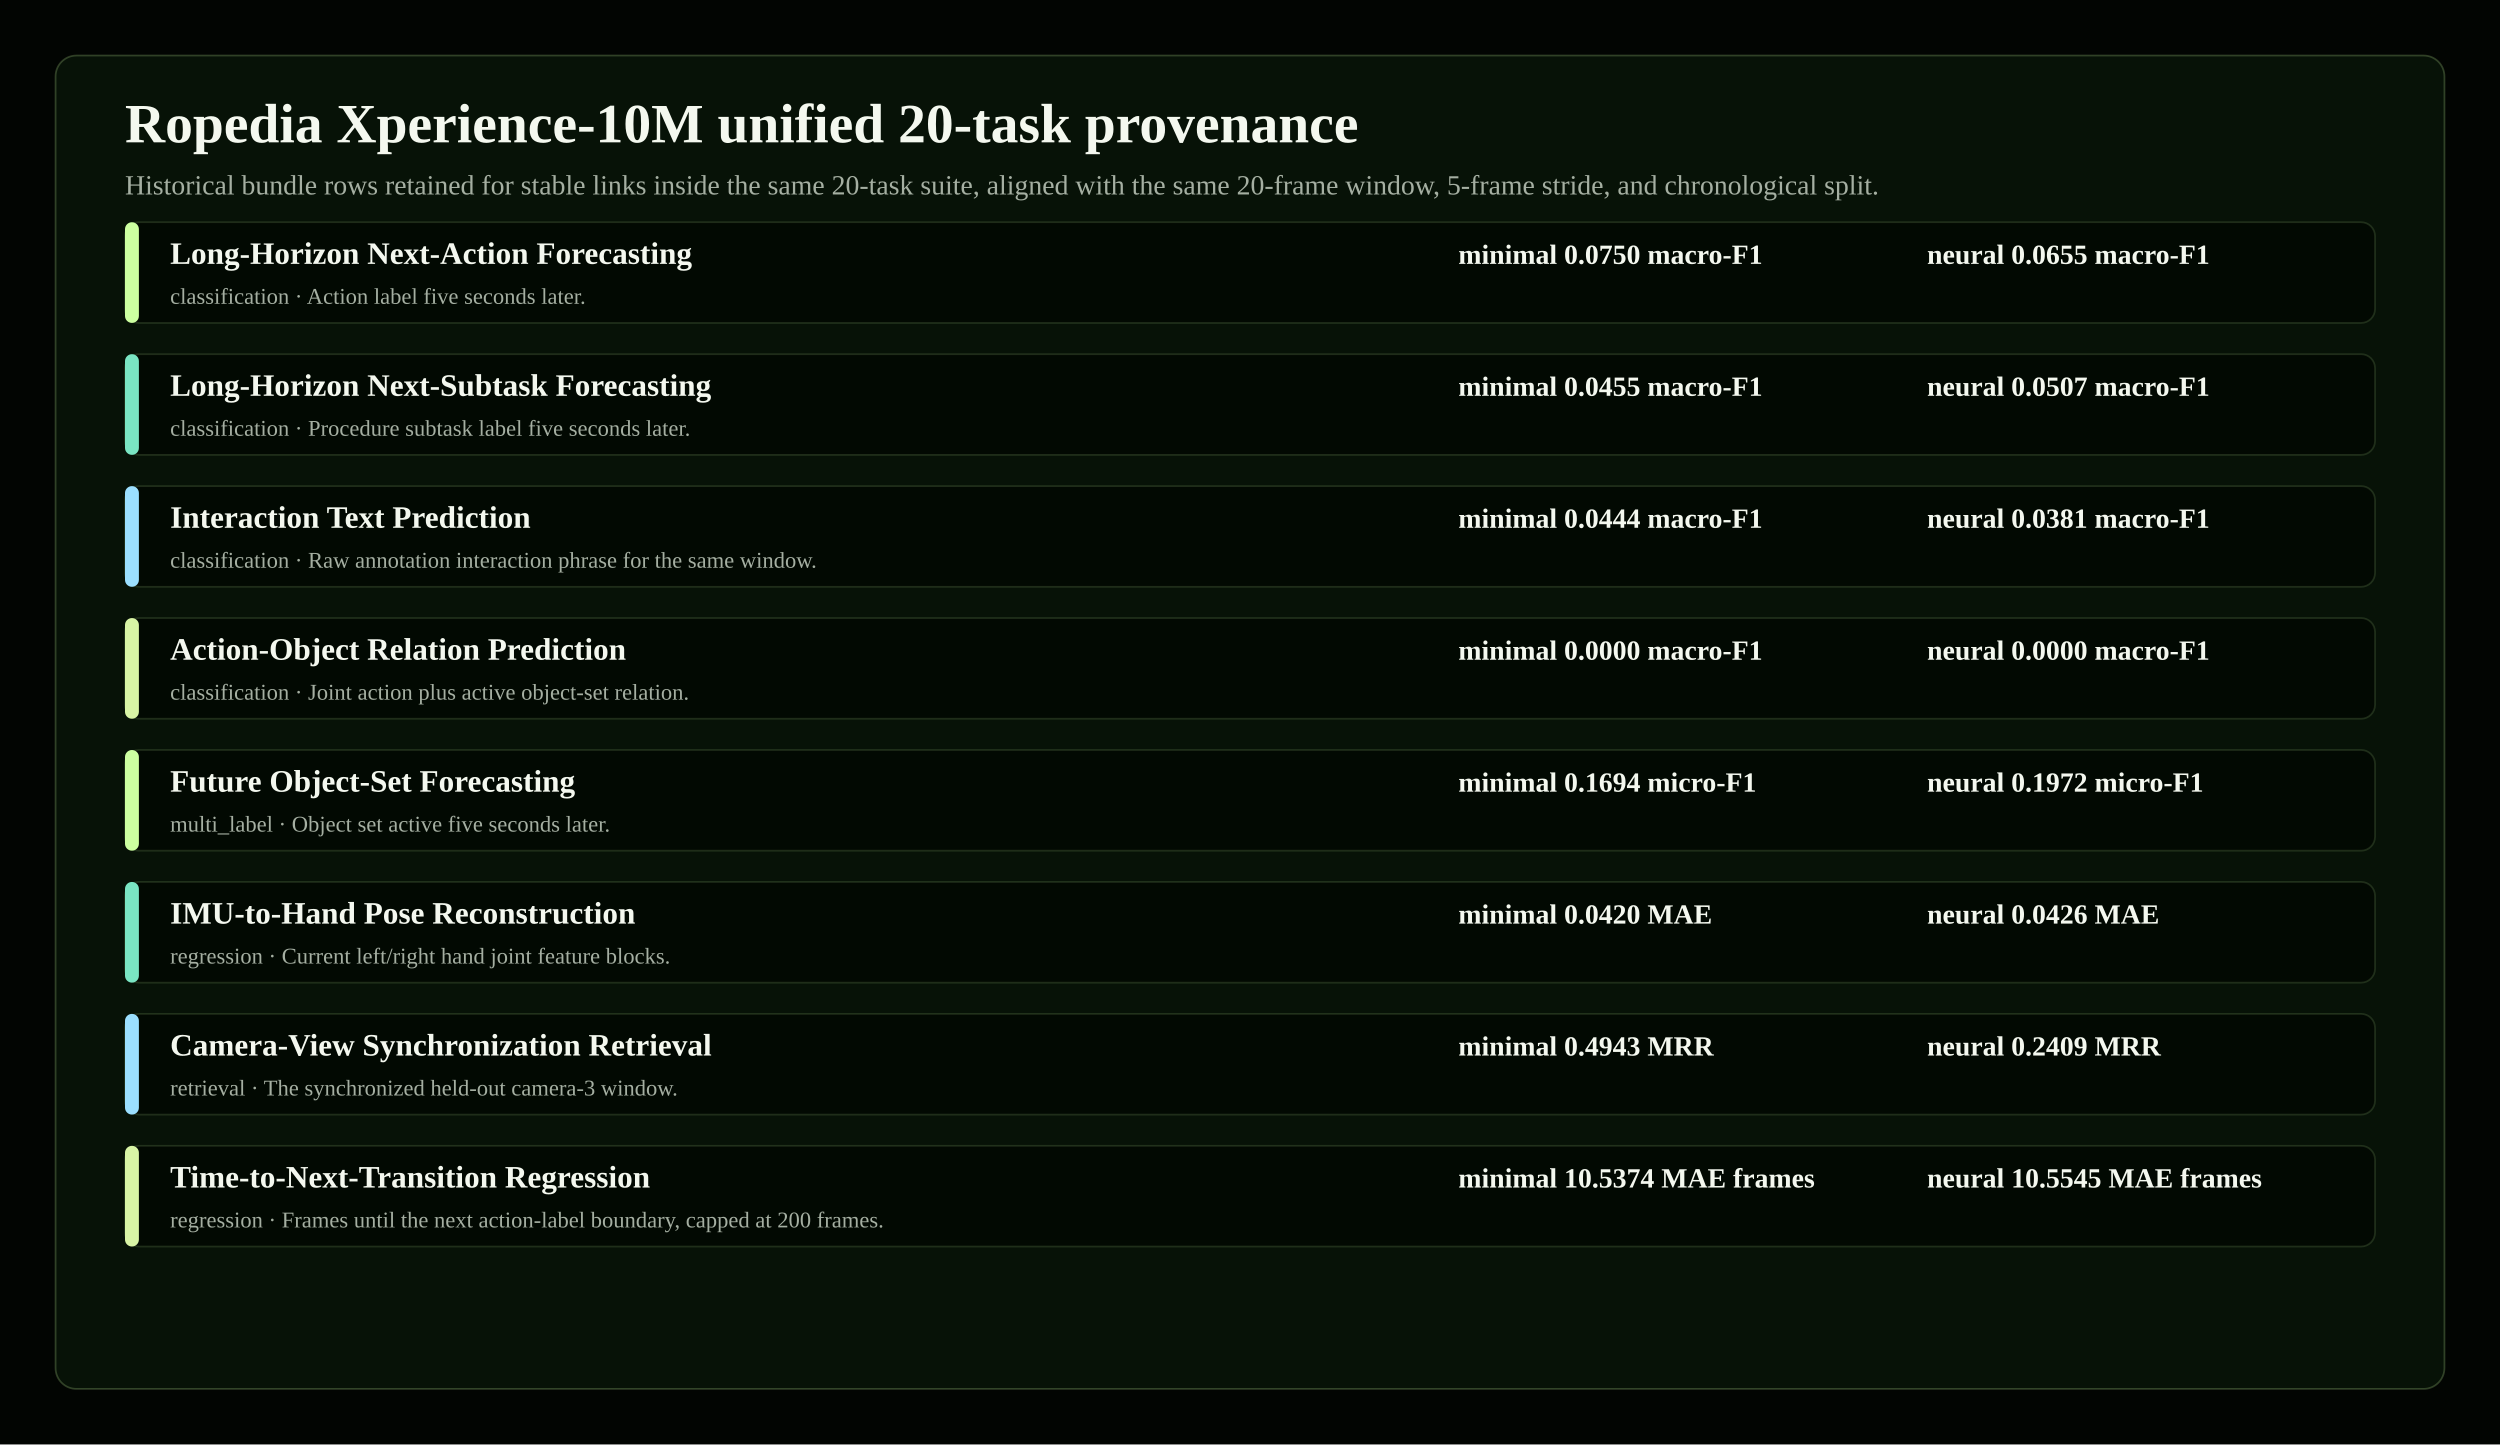
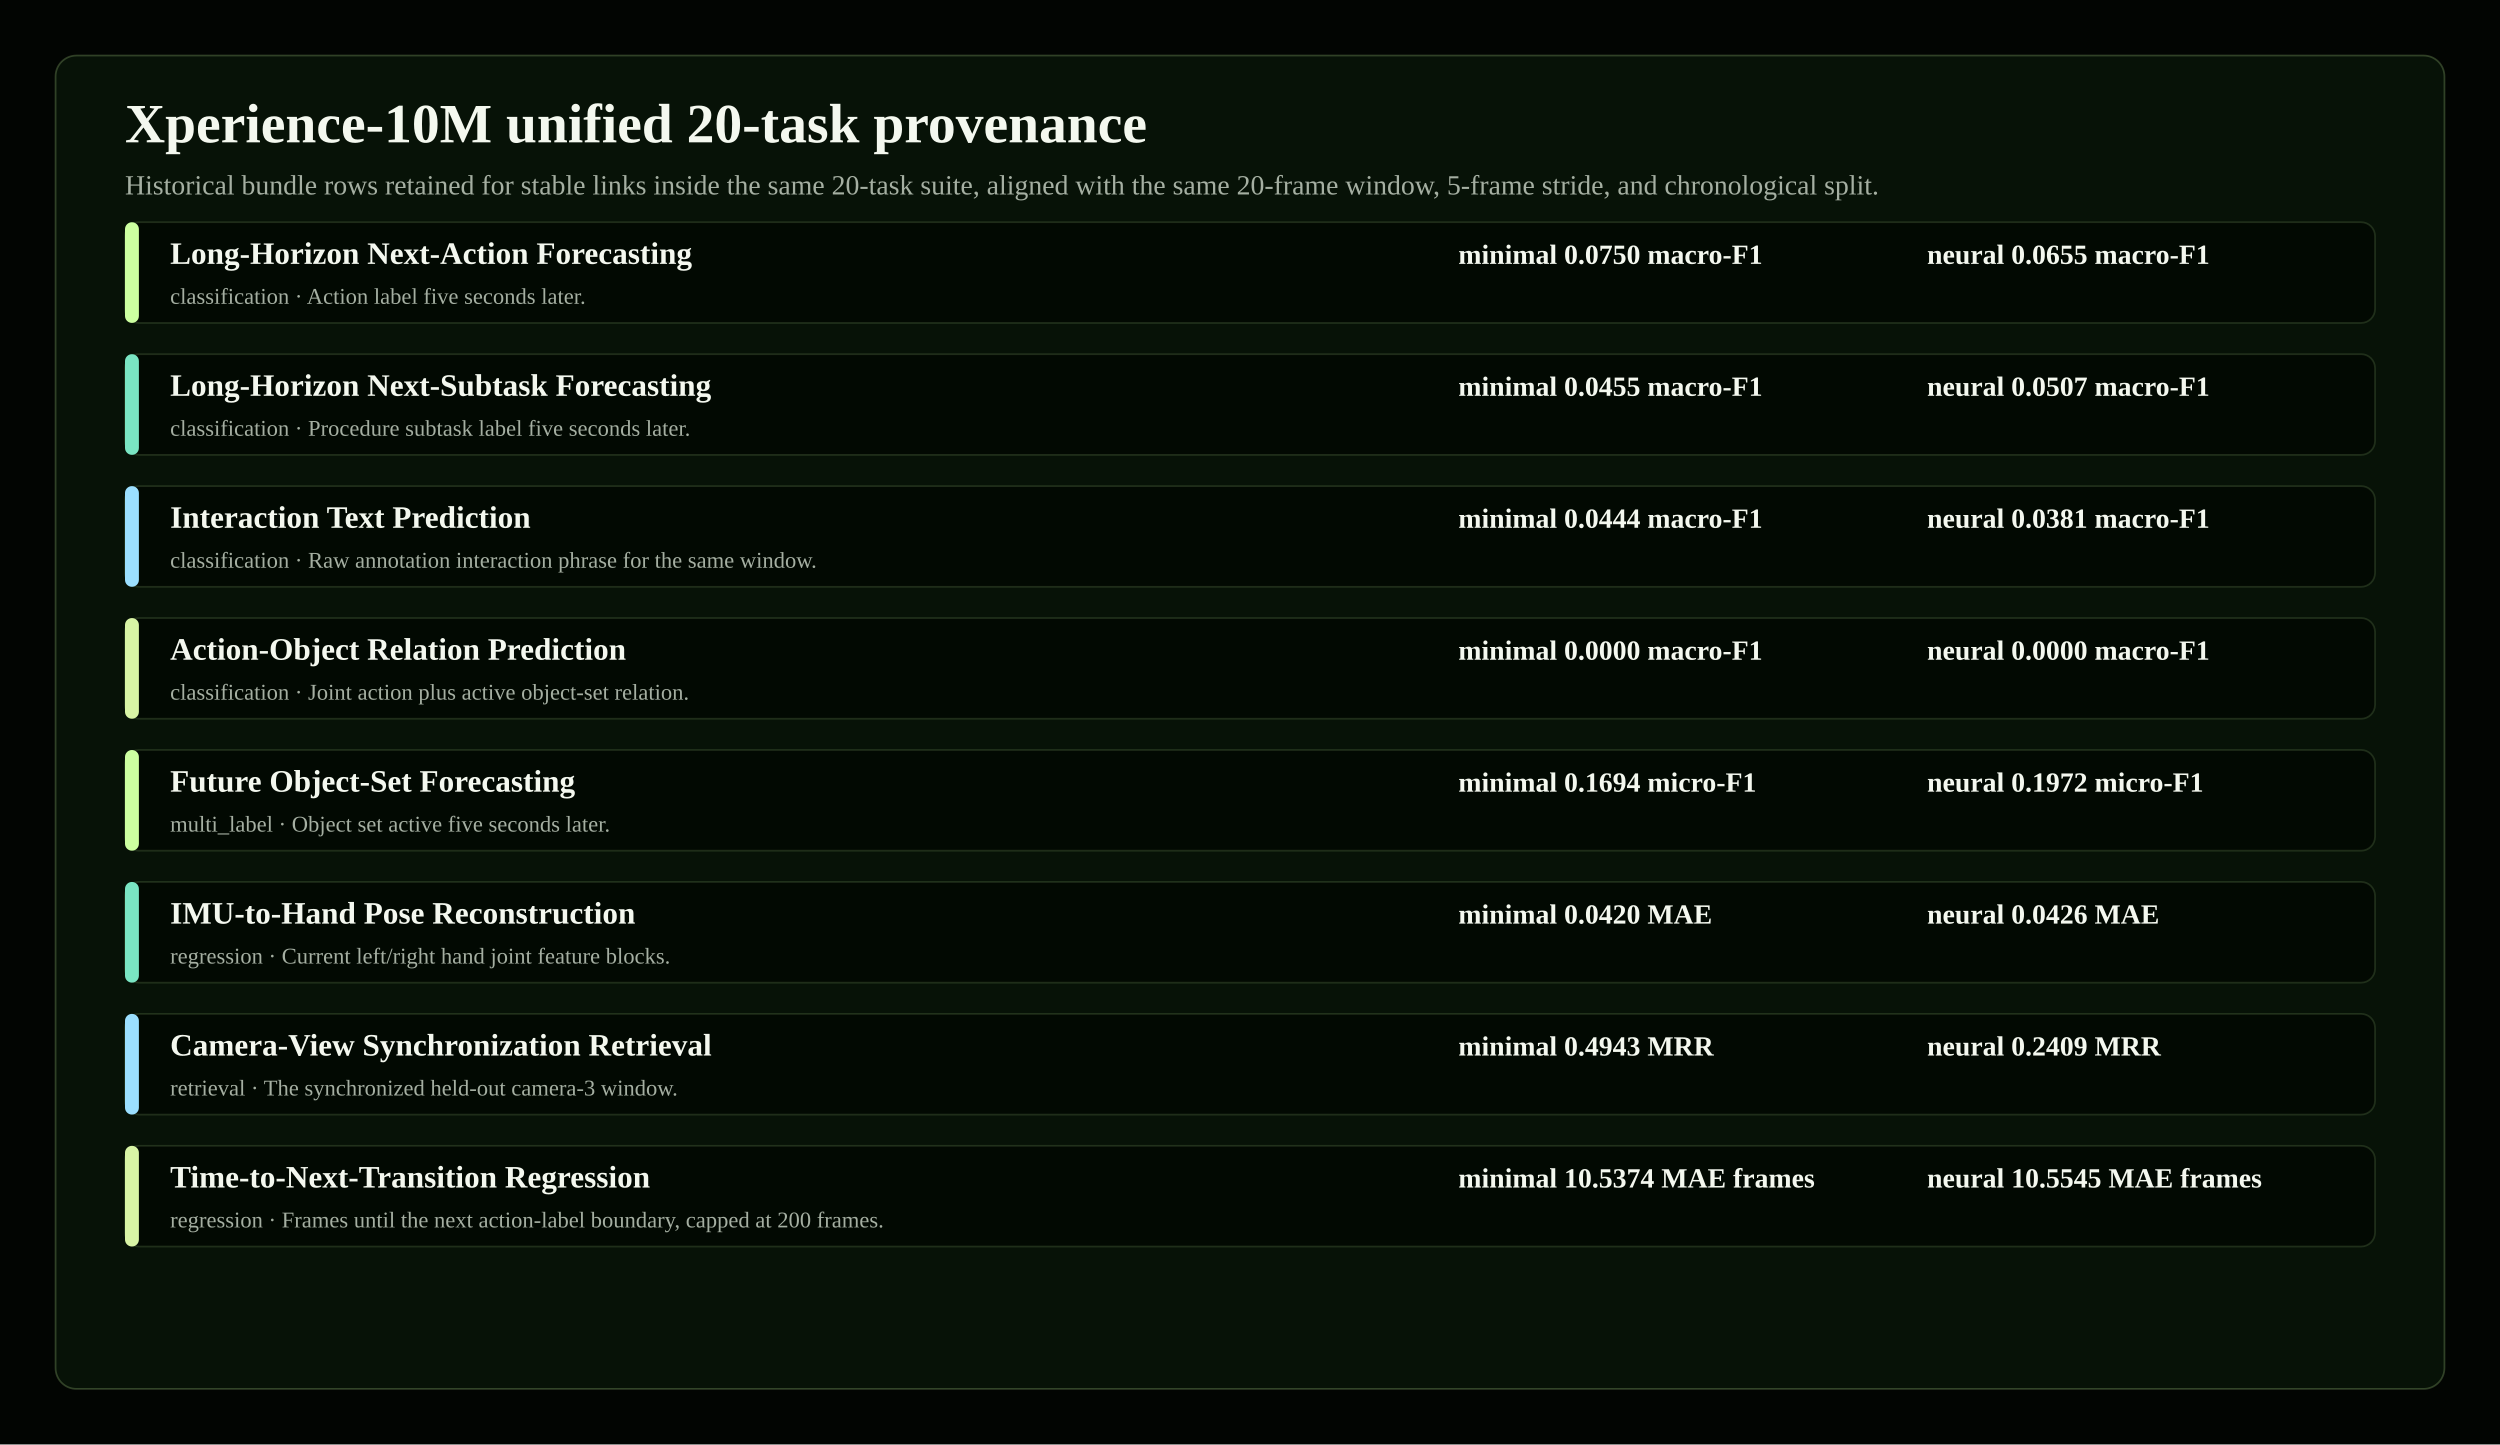
<svg xmlns="http://www.w3.org/2000/svg" width="1440" height="832" viewBox="0 0 1440 832">
  <rect width="100%" height="100%" fill="#020502" />
  <rect x="32" y="32" width="1376" height="768" rx="12" fill="#071207" stroke="#ccffa0" stroke-opacity="0.22" />
-   <text x="72" y="82" fill="#f4f8ef" font-size="32" font-weight="760">Ropedia Xperience-10M unified 20-task provenance</text>
+   <text x="72" y="82" fill="#f4f8ef" font-size="32" font-weight="760">Xperience-10M unified 20-task provenance</text>
  <text x="72" y="112" fill="#a5afa2" font-size="16">Historical bundle rows retained for stable links inside the same 20-task suite, aligned with the same 20-frame window, 5-frame stride, and chronological split.</text>
  <rect x="72" y="128" width="1296" height="58" rx="8" fill="#020902" stroke="#ccffa0" stroke-opacity="0.14" />
  <rect x="72" y="128" width="8" height="58" rx="4" fill="#ccffa0" />
  <text x="98" y="152" fill="#f4f8ef" font-size="18" font-weight="720">Long-Horizon Next-Action Forecasting</text>
  <text x="98" y="175" fill="#a5afa2" font-size="13">classification · Action label five seconds later.</text>
  <text x="840" y="152" fill="#f4f8ef" font-size="16" font-weight="700">minimal 0.0750 macro-F1</text>
  <text x="1110" y="152" fill="#f4f8ef" font-size="16" font-weight="700">neural 0.0655 macro-F1</text>
  <rect x="72" y="204" width="1296" height="58" rx="8" fill="#020902" stroke="#ccffa0" stroke-opacity="0.14" />
  <rect x="72" y="204" width="8" height="58" rx="4" fill="#7ae5c3" />
  <text x="98" y="228" fill="#f4f8ef" font-size="18" font-weight="720">Long-Horizon Next-Subtask Forecasting</text>
  <text x="98" y="251" fill="#a5afa2" font-size="13">classification · Procedure subtask label five seconds later.</text>
  <text x="840" y="228" fill="#f4f8ef" font-size="16" font-weight="700">minimal 0.0455 macro-F1</text>
  <text x="1110" y="228" fill="#f4f8ef" font-size="16" font-weight="700">neural 0.0507 macro-F1</text>
  <rect x="72" y="280" width="1296" height="58" rx="8" fill="#020902" stroke="#ccffa0" stroke-opacity="0.14" />
  <rect x="72" y="280" width="8" height="58" rx="4" fill="#9bdfff" />
  <text x="98" y="304" fill="#f4f8ef" font-size="18" font-weight="720">Interaction Text Prediction</text>
  <text x="98" y="327" fill="#a5afa2" font-size="13">classification · Raw annotation interaction phrase for the same window.</text>
  <text x="840" y="304" fill="#f4f8ef" font-size="16" font-weight="700">minimal 0.0444 macro-F1</text>
  <text x="1110" y="304" fill="#f4f8ef" font-size="16" font-weight="700">neural 0.0381 macro-F1</text>
  <rect x="72" y="356" width="1296" height="58" rx="8" fill="#020902" stroke="#ccffa0" stroke-opacity="0.14" />
  <rect x="72" y="356" width="8" height="58" rx="4" fill="#d8f4a5" />
  <text x="98" y="380" fill="#f4f8ef" font-size="18" font-weight="720">Action-Object Relation Prediction</text>
  <text x="98" y="403" fill="#a5afa2" font-size="13">classification · Joint action plus active object-set relation.</text>
  <text x="840" y="380" fill="#f4f8ef" font-size="16" font-weight="700">minimal 0.0000 macro-F1</text>
  <text x="1110" y="380" fill="#f4f8ef" font-size="16" font-weight="700">neural 0.0000 macro-F1</text>
  <rect x="72" y="432" width="1296" height="58" rx="8" fill="#020902" stroke="#ccffa0" stroke-opacity="0.14" />
  <rect x="72" y="432" width="8" height="58" rx="4" fill="#ccffa0" />
  <text x="98" y="456" fill="#f4f8ef" font-size="18" font-weight="720">Future Object-Set Forecasting</text>
  <text x="98" y="479" fill="#a5afa2" font-size="13">multi_label · Object set active five seconds later.</text>
  <text x="840" y="456" fill="#f4f8ef" font-size="16" font-weight="700">minimal 0.1694 micro-F1</text>
  <text x="1110" y="456" fill="#f4f8ef" font-size="16" font-weight="700">neural 0.1972 micro-F1</text>
  <rect x="72" y="508" width="1296" height="58" rx="8" fill="#020902" stroke="#ccffa0" stroke-opacity="0.14" />
  <rect x="72" y="508" width="8" height="58" rx="4" fill="#7ae5c3" />
  <text x="98" y="532" fill="#f4f8ef" font-size="18" font-weight="720">IMU-to-Hand Pose Reconstruction</text>
  <text x="98" y="555" fill="#a5afa2" font-size="13">regression · Current left/right hand joint feature blocks.</text>
  <text x="840" y="532" fill="#f4f8ef" font-size="16" font-weight="700">minimal 0.0420 MAE</text>
  <text x="1110" y="532" fill="#f4f8ef" font-size="16" font-weight="700">neural 0.0426 MAE</text>
  <rect x="72" y="584" width="1296" height="58" rx="8" fill="#020902" stroke="#ccffa0" stroke-opacity="0.14" />
  <rect x="72" y="584" width="8" height="58" rx="4" fill="#9bdfff" />
  <text x="98" y="608" fill="#f4f8ef" font-size="18" font-weight="720">Camera-View Synchronization Retrieval</text>
  <text x="98" y="631" fill="#a5afa2" font-size="13">retrieval · The synchronized held-out camera-3 window.</text>
  <text x="840" y="608" fill="#f4f8ef" font-size="16" font-weight="700">minimal 0.4943 MRR</text>
  <text x="1110" y="608" fill="#f4f8ef" font-size="16" font-weight="700">neural 0.2409 MRR</text>
  <rect x="72" y="660" width="1296" height="58" rx="8" fill="#020902" stroke="#ccffa0" stroke-opacity="0.14" />
  <rect x="72" y="660" width="8" height="58" rx="4" fill="#d8f4a5" />
  <text x="98" y="684" fill="#f4f8ef" font-size="18" font-weight="720">Time-to-Next-Transition Regression</text>
  <text x="98" y="707" fill="#a5afa2" font-size="13">regression · Frames until the next action-label boundary, capped at 200 frames.</text>
  <text x="840" y="684" fill="#f4f8ef" font-size="16" font-weight="700">minimal 10.5374 MAE frames</text>
  <text x="1110" y="684" fill="#f4f8ef" font-size="16" font-weight="700">neural 10.5545 MAE frames</text>
</svg>
